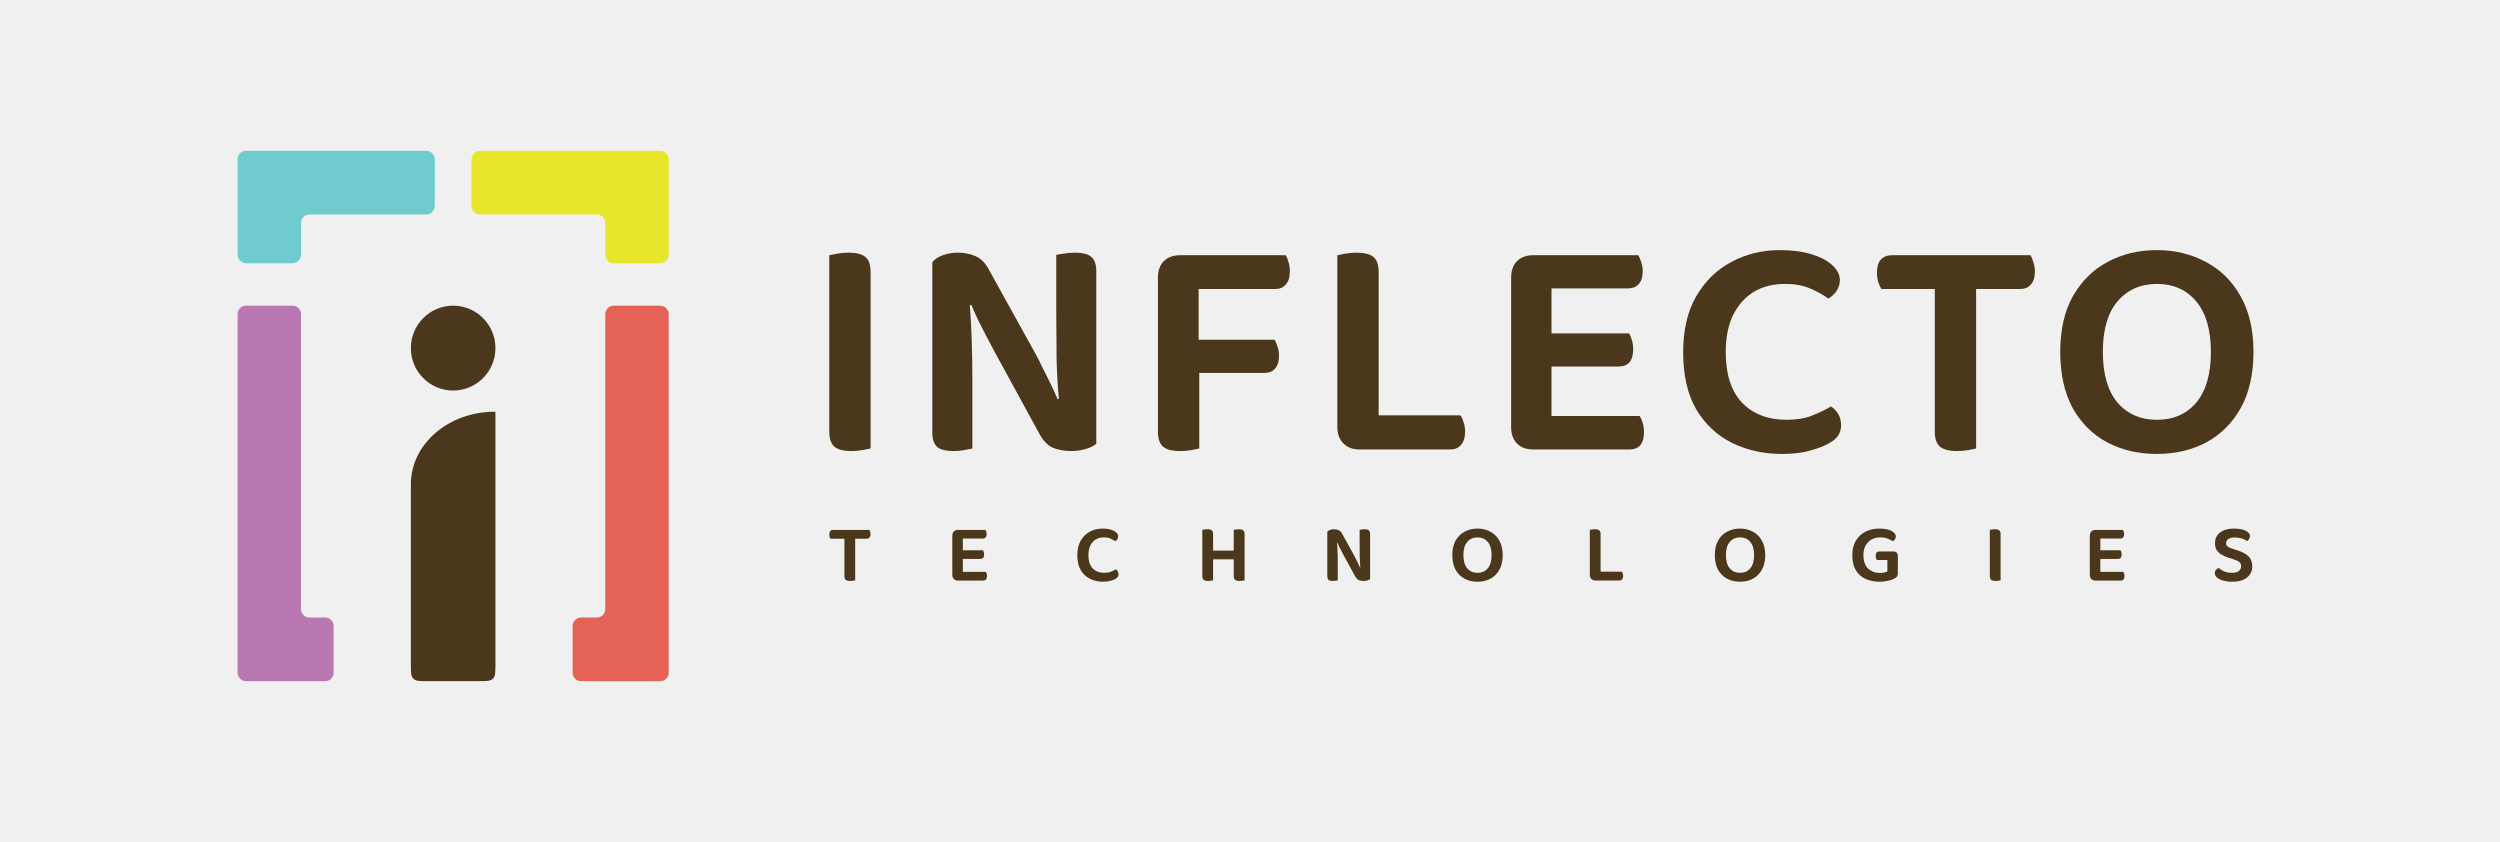
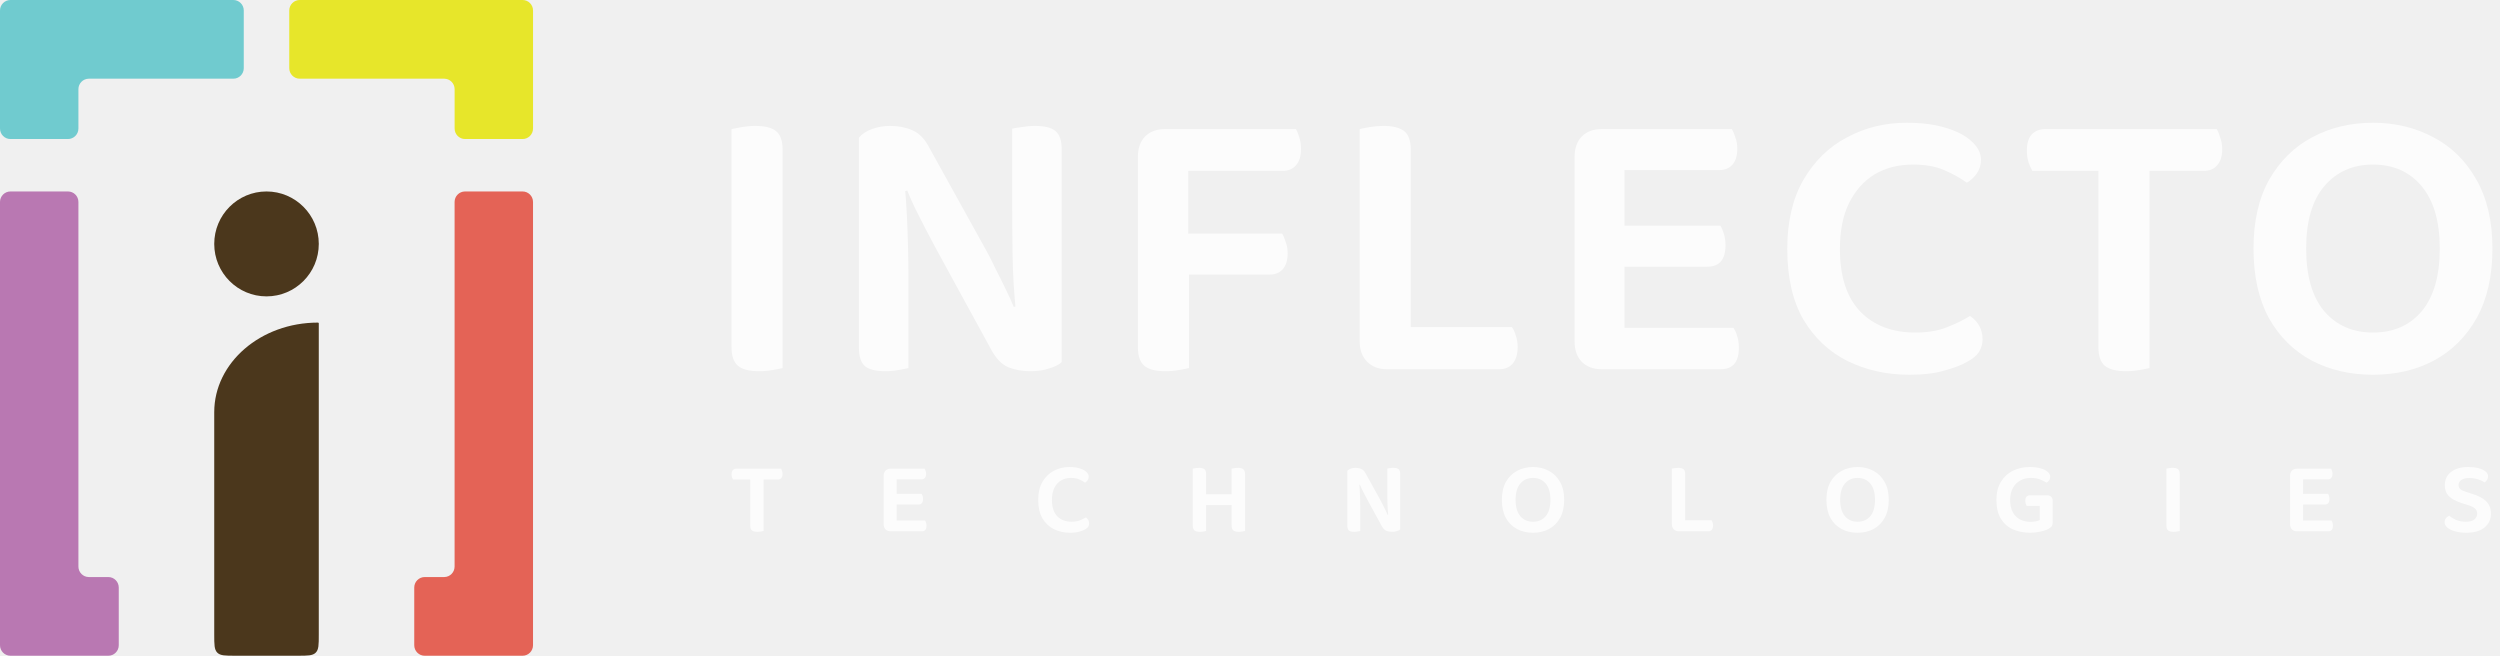
- <svg xmlns="http://www.w3.org/2000/svg" width="196" height="66" viewBox="0 0 196 66" fill="none">
-   <path d="M65.014 25.085H68.254V35.162C68.121 35.196 67.913 35.237 67.631 35.287C67.348 35.337 67.058 35.362 66.758 35.362C66.127 35.362 65.679 35.245 65.413 35.012C65.147 34.779 65.014 34.387 65.014 33.837V25.085ZM68.254 28.886H65.014V20.009C65.164 19.975 65.38 19.934 65.662 19.884C65.945 19.834 66.227 19.809 66.509 19.809C67.124 19.809 67.564 19.917 67.83 20.134C68.112 20.35 68.254 20.75 68.254 21.334V28.886Z" fill="#4B371C" />
-   <path d="M73.092 23.509L75.983 23.434C76.049 24.084 76.099 24.76 76.132 25.46C76.166 26.16 76.191 26.852 76.207 27.535C76.224 28.219 76.232 28.877 76.232 29.511V35.162C76.099 35.196 75.891 35.237 75.609 35.287C75.343 35.337 75.061 35.362 74.762 35.362C74.164 35.362 73.732 35.254 73.466 35.037C73.217 34.804 73.092 34.42 73.092 33.887V23.509ZM85.95 31.636L83.06 31.711C82.927 30.428 82.852 29.177 82.835 27.96C82.819 26.744 82.811 25.585 82.811 24.485V19.984C82.943 19.95 83.143 19.917 83.409 19.884C83.691 19.834 83.973 19.809 84.256 19.809C84.87 19.809 85.302 19.917 85.552 20.134C85.817 20.35 85.95 20.734 85.95 21.284V31.636ZM85.95 30.561V28.886V34.787C85.767 34.954 85.502 35.087 85.153 35.187C84.82 35.304 84.422 35.362 83.957 35.362C83.458 35.362 82.993 35.279 82.561 35.112C82.146 34.929 81.789 34.562 81.49 34.012L77.951 27.535C77.735 27.135 77.519 26.727 77.303 26.31C77.088 25.893 76.88 25.485 76.681 25.085C76.481 24.668 76.307 24.276 76.157 23.91L73.092 24.61V20.559C73.275 20.325 73.549 20.142 73.915 20.009C74.28 19.875 74.671 19.809 75.086 19.809C75.601 19.809 76.066 19.9 76.481 20.084C76.913 20.267 77.27 20.634 77.553 21.184L81.141 27.66C81.357 28.044 81.565 28.452 81.764 28.886C81.98 29.302 82.188 29.719 82.387 30.136C82.586 30.536 82.761 30.919 82.91 31.286L85.95 30.561Z" fill="#4B371C" />
-   <path d="M93.972 28.987L90.782 28.962V21.76C90.782 21.227 90.932 20.802 91.231 20.485C91.547 20.168 91.97 20.01 92.502 20.01C92.801 20.01 93.091 20.035 93.374 20.085C93.656 20.135 93.856 20.185 93.972 20.235V28.987ZM92.477 29.237V26.636H99.927C100.011 26.77 100.085 26.945 100.152 27.161C100.235 27.378 100.276 27.62 100.276 27.887C100.276 28.337 100.168 28.678 99.952 28.912C99.753 29.129 99.479 29.237 99.13 29.237H92.477ZM92.502 22.66V20.01H100.8C100.883 20.143 100.958 20.327 101.024 20.56C101.09 20.777 101.124 21.018 101.124 21.285C101.124 21.735 101.016 22.077 100.8 22.31C100.6 22.544 100.326 22.66 99.977 22.66H92.502ZM90.782 27.111H94.022V35.163C93.889 35.197 93.681 35.238 93.399 35.288C93.116 35.338 92.826 35.363 92.527 35.363C91.895 35.363 91.447 35.247 91.181 35.013C90.915 34.78 90.782 34.388 90.782 33.838V27.111Z" fill="#4B371C" />
-   <path d="M104.847 25.185H108.086V35.012L106.566 35.237C106.051 35.237 105.636 35.079 105.32 34.762C105.005 34.445 104.847 34.02 104.847 33.487V25.185ZM106.566 35.237V32.562H114.49C114.59 32.678 114.673 32.853 114.739 33.087C114.822 33.32 114.864 33.57 114.864 33.837C114.864 34.287 114.756 34.637 114.54 34.887C114.34 35.12 114.058 35.237 113.693 35.237H106.566ZM108.086 28.911H104.847V20.009C104.979 19.975 105.187 19.934 105.469 19.884C105.769 19.834 106.059 19.809 106.342 19.809C106.94 19.809 107.38 19.917 107.663 20.134C107.945 20.35 108.086 20.75 108.086 21.334V28.911Z" fill="#4B371C" />
-   <path d="M118.473 25.036H121.637V35.013C121.505 35.047 121.305 35.097 121.04 35.163C120.774 35.213 120.492 35.238 120.193 35.238C119.661 35.238 119.237 35.08 118.922 34.763C118.623 34.446 118.473 34.021 118.473 33.488V25.036ZM121.637 30.112H118.473V21.76C118.473 21.227 118.623 20.802 118.922 20.485C119.237 20.168 119.661 20.01 120.193 20.01C120.492 20.01 120.774 20.035 121.04 20.085C121.305 20.135 121.505 20.185 121.637 20.235V30.112ZM120.193 28.737V26.136H127.718C127.801 26.27 127.876 26.445 127.942 26.661C128.008 26.878 128.042 27.12 128.042 27.387C128.042 27.837 127.942 28.178 127.743 28.412C127.544 28.628 127.261 28.737 126.896 28.737H120.193ZM120.193 35.238V32.613H128.54C128.639 32.746 128.723 32.929 128.789 33.163C128.856 33.38 128.889 33.621 128.889 33.888C128.889 34.338 128.789 34.68 128.59 34.913C128.39 35.13 128.108 35.238 127.743 35.238H120.193ZM120.193 22.61V20.01H128.44C128.524 20.143 128.598 20.318 128.665 20.535C128.748 20.752 128.789 20.993 128.789 21.26C128.789 21.71 128.682 22.052 128.465 22.285C128.266 22.502 127.992 22.61 127.643 22.61H120.193Z" fill="#4B371C" />
-   <path d="M144.243 21.96C144.243 22.277 144.152 22.568 143.97 22.835C143.786 23.085 143.579 23.277 143.346 23.41C142.931 23.11 142.45 22.843 141.901 22.61C141.37 22.377 140.713 22.26 139.932 22.26C139.002 22.26 138.189 22.468 137.491 22.885C136.81 23.302 136.27 23.91 135.871 24.71C135.489 25.494 135.298 26.461 135.298 27.611C135.298 29.362 135.73 30.687 136.593 31.587C137.458 32.471 138.62 32.912 140.082 32.912C140.846 32.912 141.502 32.804 142.051 32.587C142.615 32.371 143.114 32.129 143.545 31.862C143.779 32.012 143.97 32.212 144.119 32.462C144.269 32.712 144.343 33.012 144.343 33.362C144.343 33.629 144.269 33.888 144.119 34.138C143.97 34.371 143.72 34.58 143.371 34.763C143.039 34.963 142.565 35.146 141.951 35.313C141.353 35.496 140.605 35.588 139.709 35.588C138.263 35.588 136.951 35.296 135.771 34.713C134.608 34.129 133.678 33.254 132.98 32.087C132.299 30.904 131.959 29.412 131.959 27.611C131.959 25.878 132.299 24.419 132.98 23.235C133.678 22.035 134.6 21.135 135.746 20.535C136.892 19.918 138.155 19.609 139.534 19.609C140.497 19.609 141.328 19.718 142.025 19.934C142.74 20.151 143.289 20.443 143.67 20.81C144.052 21.16 144.243 21.543 144.243 21.96Z" fill="#4B371C" />
-   <path d="M152.137 22.66L152.087 20.01H159.189C159.271 20.143 159.347 20.327 159.413 20.56C159.496 20.777 159.538 21.018 159.538 21.285C159.538 21.735 159.43 22.077 159.214 22.31C159.015 22.544 158.732 22.66 158.367 22.66H152.137ZM154.554 20.01L154.629 22.66H147.502C147.419 22.527 147.336 22.344 147.253 22.11C147.186 21.877 147.153 21.635 147.153 21.385C147.153 20.918 147.253 20.577 147.453 20.36C147.668 20.127 147.959 20.01 148.325 20.01H154.554ZM151.688 21.985H154.928V35.163C154.795 35.197 154.587 35.238 154.305 35.288C154.023 35.338 153.731 35.363 153.433 35.363C152.818 35.363 152.369 35.247 152.087 35.013C151.821 34.78 151.688 34.388 151.688 33.838V21.985Z" fill="#4B371C" />
-   <path d="M176.673 27.586C176.673 29.32 176.341 30.787 175.677 31.987C175.012 33.171 174.107 34.071 172.961 34.688C171.831 35.288 170.543 35.588 169.098 35.588C167.653 35.588 166.357 35.288 165.211 34.688C164.065 34.071 163.159 33.171 162.495 31.987C161.847 30.787 161.523 29.32 161.523 27.586C161.523 25.852 161.856 24.394 162.52 23.21C163.201 22.027 164.106 21.135 165.236 20.535C166.382 19.918 167.67 19.609 169.098 19.609C170.51 19.609 171.789 19.918 172.936 20.535C174.082 21.135 174.988 22.027 175.652 23.21C176.333 24.394 176.673 25.852 176.673 27.586ZM173.334 27.586C173.334 25.869 172.952 24.552 172.188 23.635C171.424 22.718 170.394 22.26 169.098 22.26C167.819 22.26 166.789 22.718 166.008 23.635C165.245 24.535 164.862 25.852 164.862 27.586C164.862 29.32 165.245 30.645 166.008 31.562C166.789 32.462 167.819 32.912 169.098 32.912C170.394 32.912 171.424 32.462 172.188 31.562C172.952 30.645 173.334 29.32 173.334 27.586Z" fill="#4B371C" />
-   <path d="M66.318 42.236L66.305 41.545H68.157C68.179 41.58 68.198 41.627 68.216 41.688C68.237 41.745 68.248 41.808 68.248 41.877C68.248 41.995 68.22 42.084 68.163 42.145C68.112 42.206 68.038 42.236 67.942 42.236H66.318ZM66.948 41.545L66.968 42.236H65.109C65.087 42.202 65.066 42.154 65.044 42.093C65.026 42.032 65.018 41.969 65.018 41.904C65.018 41.782 65.044 41.693 65.096 41.636C65.152 41.575 65.228 41.545 65.323 41.545H66.948ZM66.201 42.06H67.046V45.497C67.011 45.506 66.957 45.517 66.883 45.53C66.809 45.543 66.734 45.549 66.656 45.549C66.495 45.549 66.378 45.519 66.305 45.458C66.235 45.397 66.201 45.295 66.201 45.152V42.06Z" fill="#4B371C" />
-   <path d="M74.661 42.856H75.486V45.458C75.451 45.467 75.399 45.48 75.331 45.497C75.261 45.51 75.187 45.517 75.109 45.517C74.971 45.517 74.86 45.476 74.778 45.393C74.699 45.31 74.661 45.199 74.661 45.06V42.856ZM75.486 44.18H74.661V42.001C74.661 41.862 74.699 41.751 74.778 41.669C74.86 41.586 74.971 41.545 75.109 41.545C75.187 41.545 75.261 41.551 75.331 41.564C75.399 41.578 75.451 41.59 75.486 41.604V44.18ZM75.109 43.821V43.143H77.072C77.094 43.178 77.113 43.223 77.131 43.28C77.147 43.336 77.156 43.399 77.156 43.469C77.156 43.586 77.131 43.675 77.079 43.736C77.027 43.793 76.952 43.821 76.857 43.821H75.109ZM75.109 45.517V44.832H77.287C77.312 44.867 77.335 44.915 77.351 44.975C77.369 45.032 77.378 45.095 77.378 45.165C77.378 45.282 77.351 45.371 77.299 45.432C77.247 45.489 77.174 45.517 77.079 45.517H75.109ZM75.109 42.223V41.545H77.26C77.282 41.58 77.301 41.625 77.319 41.682C77.341 41.738 77.351 41.801 77.351 41.871C77.351 41.988 77.323 42.078 77.267 42.138C77.215 42.195 77.144 42.223 77.052 42.223H75.109Z" fill="#4B371C" />
-   <path d="M87.665 42.053C87.665 42.135 87.641 42.211 87.593 42.281C87.546 42.346 87.491 42.396 87.431 42.431C87.323 42.353 87.197 42.283 87.054 42.222C86.915 42.161 86.745 42.131 86.541 42.131C86.298 42.131 86.086 42.185 85.904 42.294C85.726 42.403 85.585 42.561 85.481 42.77C85.381 42.974 85.331 43.227 85.331 43.526C85.331 43.983 85.444 44.329 85.669 44.564C85.895 44.794 86.199 44.909 86.58 44.909C86.779 44.909 86.95 44.881 87.093 44.825C87.24 44.768 87.371 44.705 87.483 44.635C87.543 44.674 87.593 44.727 87.632 44.792C87.671 44.857 87.691 44.935 87.691 45.027C87.691 45.096 87.671 45.164 87.632 45.229C87.593 45.29 87.528 45.344 87.437 45.392C87.351 45.444 87.228 45.492 87.067 45.535C86.911 45.583 86.716 45.607 86.482 45.607C86.106 45.607 85.763 45.531 85.455 45.379C85.152 45.227 84.909 44.998 84.728 44.694C84.549 44.385 84.461 43.996 84.461 43.526C84.461 43.074 84.549 42.694 84.728 42.385C84.909 42.072 85.15 41.837 85.449 41.681C85.748 41.52 86.077 41.44 86.437 41.44C86.688 41.44 86.904 41.468 87.087 41.524C87.273 41.581 87.416 41.657 87.516 41.752C87.615 41.844 87.665 41.944 87.665 42.053Z" fill="#4B371C" />
-   <path d="M94.261 42.868H95.107V45.497C95.068 45.505 95.011 45.516 94.937 45.529C94.868 45.542 94.794 45.549 94.717 45.549C94.552 45.549 94.435 45.519 94.366 45.458C94.296 45.397 94.261 45.295 94.261 45.151V42.868ZM95.107 43.866H94.261V41.544C94.296 41.536 94.35 41.525 94.424 41.512C94.502 41.499 94.578 41.492 94.651 41.492C94.807 41.492 94.923 41.52 94.996 41.577C95.07 41.633 95.107 41.738 95.107 41.89V43.866ZM96.725 42.868H97.576V45.497C97.537 45.505 97.48 45.516 97.407 45.529C97.338 45.542 97.262 45.549 97.18 45.549C97.02 45.549 96.902 45.519 96.829 45.458C96.759 45.397 96.725 45.295 96.725 45.151V42.868ZM97.576 43.866H96.725V41.544C96.764 41.536 96.82 41.525 96.893 41.512C96.972 41.499 97.047 41.492 97.121 41.492C97.278 41.492 97.392 41.523 97.466 41.584C97.539 41.64 97.576 41.744 97.576 41.897V43.866ZM97.206 43.853H94.665V43.168H97.206V43.853Z" fill="#4B371C" />
-   <path d="M104.061 42.458L104.816 42.438C104.832 42.608 104.846 42.784 104.854 42.966C104.863 43.149 104.87 43.329 104.873 43.508C104.878 43.686 104.88 43.858 104.88 44.023V45.497C104.846 45.505 104.791 45.516 104.718 45.529C104.648 45.542 104.575 45.549 104.497 45.549C104.34 45.549 104.228 45.521 104.159 45.464C104.093 45.403 104.061 45.303 104.061 45.164V42.458ZM107.415 44.577L106.661 44.597C106.627 44.262 106.607 43.936 106.602 43.618C106.598 43.301 106.596 42.999 106.596 42.712V41.538C106.631 41.529 106.683 41.52 106.752 41.512C106.826 41.499 106.899 41.492 106.973 41.492C107.133 41.492 107.246 41.52 107.311 41.577C107.38 41.633 107.415 41.733 107.415 41.877V44.577ZM107.415 44.297V43.86V45.399C107.368 45.442 107.298 45.477 107.207 45.503C107.121 45.534 107.017 45.549 106.895 45.549C106.765 45.549 106.643 45.527 106.531 45.484C106.423 45.436 106.33 45.34 106.251 45.197L105.329 43.508C105.272 43.403 105.216 43.297 105.16 43.188C105.104 43.079 105.049 42.973 104.997 42.868C104.945 42.76 104.9 42.657 104.861 42.562L104.061 42.744V41.688C104.109 41.627 104.181 41.579 104.276 41.544C104.371 41.51 104.473 41.492 104.581 41.492C104.716 41.492 104.837 41.516 104.945 41.564C105.058 41.612 105.151 41.707 105.224 41.851L106.16 43.54C106.217 43.64 106.271 43.747 106.323 43.86C106.38 43.968 106.434 44.077 106.486 44.186C106.537 44.29 106.583 44.39 106.622 44.486L107.415 44.297Z" fill="#4B371C" />
-   <path d="M117.812 43.52C117.812 43.972 117.725 44.355 117.553 44.668C117.379 44.977 117.143 45.211 116.844 45.372C116.549 45.529 116.213 45.607 115.837 45.607C115.459 45.607 115.121 45.529 114.822 45.372C114.524 45.211 114.287 44.977 114.114 44.668C113.945 44.355 113.861 43.972 113.861 43.52C113.861 43.068 113.947 42.687 114.121 42.379C114.298 42.07 114.534 41.837 114.829 41.681C115.128 41.52 115.463 41.44 115.837 41.44C116.205 41.44 116.538 41.52 116.837 41.681C117.136 41.837 117.372 42.07 117.546 42.379C117.723 42.687 117.812 43.068 117.812 43.52ZM116.941 43.52C116.941 43.072 116.841 42.729 116.642 42.489C116.443 42.25 116.175 42.131 115.837 42.131C115.503 42.131 115.234 42.25 115.03 42.489C114.831 42.724 114.731 43.068 114.731 43.52C114.731 43.972 114.831 44.318 115.03 44.557C115.234 44.792 115.503 44.909 115.837 44.909C116.175 44.909 116.443 44.792 116.642 44.557C116.841 44.318 116.941 43.972 116.941 43.52Z" fill="#4B371C" />
-   <path d="M124.641 42.894H125.486V45.458L125.089 45.516C124.955 45.516 124.847 45.475 124.765 45.392C124.682 45.31 124.641 45.199 124.641 45.06V42.894ZM125.089 45.516V44.819H127.156C127.182 44.849 127.204 44.895 127.22 44.955C127.243 45.016 127.254 45.081 127.254 45.151C127.254 45.269 127.225 45.36 127.169 45.425C127.117 45.486 127.043 45.516 126.948 45.516H125.089ZM125.486 43.866H124.641V41.544C124.675 41.536 124.729 41.525 124.803 41.512C124.881 41.499 124.957 41.492 125.03 41.492C125.187 41.492 125.302 41.52 125.375 41.577C125.449 41.633 125.486 41.738 125.486 41.89V43.866Z" fill="#4B371C" />
-   <path d="M138.394 43.52C138.394 43.972 138.306 44.355 138.133 44.668C137.96 44.977 137.724 45.211 137.425 45.372C137.13 45.529 136.794 45.607 136.418 45.607C136.041 45.607 135.702 45.529 135.404 45.372C135.105 45.211 134.868 44.977 134.695 44.668C134.526 44.355 134.441 43.972 134.441 43.52C134.441 43.068 134.528 42.687 134.702 42.379C134.879 42.07 135.115 41.837 135.41 41.681C135.709 41.52 136.044 41.44 136.418 41.44C136.785 41.44 137.12 41.52 137.418 41.681C137.717 41.837 137.953 42.07 138.127 42.379C138.304 42.687 138.394 43.068 138.394 43.52ZM137.522 43.52C137.522 43.072 137.422 42.729 137.223 42.489C137.024 42.25 136.755 42.131 136.418 42.131C136.084 42.131 135.815 42.25 135.611 42.489C135.412 42.724 135.312 43.068 135.312 43.52C135.312 43.972 135.412 44.318 135.611 44.557C135.815 44.792 136.084 44.909 136.418 44.909C136.755 44.909 137.024 44.792 137.223 44.557C137.422 44.318 137.522 43.972 137.522 43.52Z" fill="#4B371C" />
-   <path d="M148.789 43.579V44.955C148.789 45.064 148.765 45.148 148.718 45.209C148.67 45.266 148.598 45.32 148.503 45.372C148.385 45.438 148.221 45.492 148.009 45.535C147.797 45.583 147.584 45.607 147.372 45.607C146.964 45.607 146.596 45.535 146.267 45.392C145.942 45.244 145.687 45.018 145.5 44.714C145.314 44.405 145.221 44.011 145.221 43.533C145.221 43.072 145.316 42.687 145.506 42.379C145.697 42.066 145.953 41.831 146.274 41.674C146.594 41.518 146.95 41.44 147.34 41.44C147.6 41.44 147.827 41.468 148.022 41.524C148.217 41.577 148.366 41.65 148.471 41.746C148.579 41.837 148.632 41.942 148.632 42.059C148.632 42.142 148.609 42.216 148.561 42.281C148.518 42.346 148.464 42.396 148.399 42.431C148.29 42.361 148.154 42.294 147.99 42.229C147.825 42.163 147.628 42.131 147.398 42.131C147.147 42.131 146.921 42.187 146.722 42.3C146.527 42.409 146.374 42.568 146.261 42.776C146.148 42.981 146.091 43.231 146.091 43.526C146.091 43.84 146.148 44.1 146.261 44.309C146.374 44.514 146.527 44.666 146.722 44.766C146.916 44.866 147.138 44.916 147.385 44.916C147.51 44.916 147.625 44.905 147.729 44.883C147.834 44.857 147.913 44.831 147.97 44.805V43.905H147.138C147.116 43.866 147.097 43.818 147.079 43.761C147.062 43.705 147.054 43.642 147.054 43.572C147.054 43.459 147.079 43.374 147.131 43.318C147.188 43.261 147.259 43.233 147.346 43.233H148.437C148.546 43.233 148.63 43.264 148.691 43.324C148.756 43.385 148.789 43.47 148.789 43.579Z" fill="#4B371C" />
-   <path d="M156.001 42.868H156.846V45.497C156.812 45.505 156.758 45.516 156.683 45.529C156.61 45.542 156.534 45.549 156.456 45.549C156.291 45.549 156.175 45.519 156.105 45.458C156.035 45.397 156.001 45.295 156.001 45.151V42.868ZM156.846 43.86H156.001V41.544C156.04 41.536 156.096 41.525 156.17 41.512C156.244 41.499 156.318 41.492 156.391 41.492C156.552 41.492 156.667 41.52 156.735 41.577C156.81 41.633 156.846 41.738 156.846 41.89V43.86Z" fill="#4B371C" />
-   <path d="M163.841 42.856H164.666V45.458C164.632 45.467 164.58 45.48 164.51 45.497C164.441 45.51 164.367 45.517 164.29 45.517C164.151 45.517 164.04 45.476 163.958 45.393C163.88 45.31 163.841 45.199 163.841 45.06V42.856ZM164.666 44.18H163.841V42.001C163.841 41.862 163.88 41.751 163.958 41.669C164.04 41.586 164.151 41.545 164.29 41.545C164.367 41.545 164.441 41.551 164.51 41.564C164.58 41.578 164.632 41.59 164.666 41.604V44.18ZM164.29 43.821V43.143H166.252C166.274 43.178 166.293 43.223 166.311 43.28C166.328 43.336 166.337 43.399 166.337 43.469C166.337 43.586 166.311 43.675 166.259 43.736C166.207 43.793 166.133 43.821 166.038 43.821H164.29ZM164.29 45.517V44.832H166.466C166.493 44.867 166.514 44.915 166.532 44.975C166.549 45.032 166.558 45.095 166.558 45.165C166.558 45.282 166.532 45.371 166.48 45.432C166.427 45.489 166.354 45.517 166.259 45.517H164.29ZM164.29 42.223V41.545H166.441C166.463 41.58 166.482 41.625 166.499 41.682C166.521 41.738 166.532 41.801 166.532 41.871C166.532 41.988 166.504 42.078 166.447 42.138C166.395 42.195 166.323 42.223 166.233 42.223H164.29Z" fill="#4B371C" />
-   <path d="M174.987 44.909C175.239 44.909 175.42 44.859 175.533 44.759C175.65 44.659 175.708 44.538 175.708 44.394C175.708 44.264 175.663 44.157 175.572 44.074C175.481 43.992 175.344 43.922 175.162 43.866L174.747 43.735C174.53 43.666 174.339 43.583 174.174 43.487C174.01 43.392 173.882 43.272 173.791 43.129C173.7 42.985 173.655 42.805 173.655 42.587C173.655 42.235 173.786 41.957 174.051 41.752C174.315 41.544 174.677 41.44 175.137 41.44C175.379 41.44 175.595 41.463 175.786 41.511C175.976 41.559 176.126 41.629 176.234 41.72C176.343 41.807 176.397 41.911 176.397 42.033C176.397 42.116 176.375 42.19 176.332 42.255C176.293 42.32 176.243 42.374 176.182 42.418C176.078 42.344 175.94 42.279 175.767 42.222C175.598 42.166 175.411 42.137 175.208 42.137C174.987 42.137 174.818 42.179 174.701 42.261C174.584 42.344 174.525 42.453 174.525 42.587C174.525 42.692 174.564 42.779 174.643 42.848C174.725 42.913 174.852 42.972 175.026 43.024L175.389 43.142C175.771 43.255 176.064 43.409 176.268 43.605C176.475 43.8 176.579 44.066 176.579 44.401C176.579 44.757 176.443 45.048 176.17 45.274C175.901 45.496 175.513 45.607 175.006 45.607C174.742 45.607 174.505 45.577 174.298 45.516C174.094 45.459 173.934 45.381 173.817 45.281C173.7 45.177 173.641 45.064 173.641 44.942C173.641 44.837 173.67 44.751 173.726 44.681C173.786 44.611 173.856 44.559 173.934 44.524C174.042 44.62 174.185 44.709 174.362 44.792C174.545 44.87 174.752 44.909 174.987 44.909Z" fill="#4B371C" />
-   <path d="M32.212 37.962C32.212 34.824 35.157 32.279 38.789 32.279C38.818 32.279 38.842 32.3 38.842 32.325V52.073C38.842 52.7 38.842 53.014 38.648 53.208C38.453 53.403 38.141 53.403 37.516 53.403H33.538C32.913 53.403 32.6 53.403 32.406 53.208C32.212 53.014 32.212 52.7 32.212 52.073V37.962Z" fill="#4B371C" />
-   <path d="M35.527 30.618C37.358 30.618 38.842 29.129 38.842 27.291C38.842 25.454 37.358 23.965 35.527 23.965C33.696 23.965 32.212 25.454 32.212 27.291C32.212 29.129 33.696 30.618 35.527 30.618Z" fill="#4B371C" />
-   <path d="M18.627 24.63V50.91V52.74C18.627 53.107 18.924 53.405 19.29 53.405H21.113H25.494C25.861 53.405 26.157 53.107 26.157 52.74V49.081C26.157 48.713 25.861 48.415 25.494 48.415H24.262C23.896 48.415 23.599 48.117 23.599 47.75V24.63C23.599 24.263 23.302 23.965 22.936 23.965H19.29C18.924 23.965 18.627 24.263 18.627 24.63Z" fill="#B978B2" />
-   <path d="M33.422 11.824C33.788 11.824 34.085 12.122 34.085 12.489V16.149C34.085 16.516 33.788 16.814 33.422 16.814H24.262C23.896 16.814 23.599 17.112 23.599 17.479V19.974C23.599 20.342 23.302 20.64 22.936 20.64H19.29C18.924 20.64 18.627 20.342 18.627 19.974V14.319V12.489C18.627 12.122 18.924 11.824 19.29 11.824H21.113H33.422Z" fill="#70CBCF" />
-   <path d="M52.427 19.974V14.319V12.489C52.427 12.122 52.13 11.824 51.764 11.824H49.941H37.632C37.266 11.824 36.969 12.122 36.969 12.489V16.149C36.969 16.516 37.266 16.814 37.632 16.814H46.792C47.158 16.814 47.455 17.112 47.455 17.479V19.974C47.455 20.342 47.752 20.64 48.118 20.64H51.764C52.13 20.64 52.427 20.342 52.427 19.974Z" fill="#E7E62A" />
-   <path fill-rule="evenodd" clip-rule="evenodd" d="M44.895 52.74C44.895 53.107 45.192 53.405 45.558 53.405H49.94H51.763C52.129 53.405 52.426 53.107 52.426 52.74V50.91V24.63C52.426 24.263 52.129 23.965 51.763 23.965H48.117C47.75 23.965 47.454 24.263 47.454 24.63V47.75C47.454 48.117 47.157 48.415 46.791 48.415H45.558C45.192 48.415 44.895 48.713 44.895 49.081V52.74Z" fill="#E46356" />
+ <svg xmlns="http://www.w3.org/2000/svg" width="183" height="48" viewBox="0 0 183 48" fill="none">
+   <path d="M53.549 15.308H57.288V26.941C57.135 26.98 56.895 27.028 56.569 27.085C56.243 27.143 55.908 27.172 55.562 27.172C54.834 27.172 54.316 27.037 54.009 26.768C53.702 26.498 53.549 26.046 53.549 25.411V15.308ZM57.288 19.696H53.549V9.448C53.721 9.41 53.971 9.362 54.297 9.304C54.623 9.246 54.949 9.217 55.275 9.217C55.984 9.217 56.493 9.342 56.799 9.593C57.125 9.843 57.288 10.305 57.288 10.978V19.696Z" fill="white" fill-opacity="0.8" />
+   <path d="M62.873 13.489L66.21 13.403C66.287 14.153 66.344 14.933 66.382 15.741C66.421 16.549 66.45 17.348 66.469 18.137C66.488 18.926 66.498 19.686 66.498 20.417V26.941C66.344 26.98 66.104 27.028 65.778 27.085C65.472 27.143 65.145 27.172 64.8 27.172C64.11 27.172 63.611 27.047 63.304 26.797C63.017 26.527 62.873 26.085 62.873 25.469V13.489ZM77.716 22.871L74.379 22.957C74.226 21.476 74.139 20.032 74.12 18.628C74.101 17.223 74.091 15.885 74.091 14.615V9.419C74.245 9.381 74.475 9.342 74.782 9.304C75.108 9.246 75.434 9.217 75.76 9.217C76.469 9.217 76.968 9.342 77.256 9.593C77.563 9.843 77.716 10.285 77.716 10.92V22.871ZM77.716 21.63V19.696V26.508C77.505 26.701 77.198 26.855 76.796 26.97C76.412 27.105 75.952 27.172 75.415 27.172C74.839 27.172 74.302 27.076 73.804 26.883C73.325 26.672 72.912 26.248 72.567 25.613L68.482 18.137C68.233 17.675 67.984 17.203 67.734 16.723C67.485 16.241 67.245 15.77 67.015 15.308C66.785 14.827 66.584 14.375 66.411 13.951L62.873 14.759V10.083C63.084 9.814 63.4 9.602 63.822 9.448C64.244 9.294 64.695 9.217 65.174 9.217C65.769 9.217 66.306 9.323 66.785 9.535C67.284 9.746 67.696 10.17 68.022 10.805L72.164 18.281C72.414 18.724 72.653 19.195 72.883 19.696C73.133 20.177 73.372 20.658 73.603 21.139C73.833 21.601 74.034 22.044 74.207 22.467L77.716 21.63Z" fill="white" fill-opacity="0.8" />
+   <path d="M86.977 19.811L83.295 19.782V11.469C83.295 10.853 83.467 10.362 83.813 9.997C84.177 9.631 84.666 9.448 85.28 9.448C85.625 9.448 85.96 9.477 86.287 9.535C86.613 9.593 86.843 9.65 86.977 9.708V19.811ZM85.251 20.1V17.098H93.852C93.948 17.252 94.034 17.454 94.111 17.704C94.207 17.954 94.255 18.233 94.255 18.541C94.255 19.061 94.13 19.455 93.881 19.725C93.65 19.975 93.334 20.1 92.931 20.1H85.251ZM85.28 12.508V9.448H94.859C94.954 9.602 95.041 9.814 95.118 10.083C95.194 10.334 95.233 10.613 95.233 10.921C95.233 11.44 95.108 11.835 94.859 12.104C94.628 12.373 94.312 12.508 93.909 12.508H85.28ZM83.295 17.646H87.034V26.941C86.881 26.98 86.641 27.028 86.315 27.085C85.989 27.143 85.654 27.172 85.308 27.172C84.58 27.172 84.062 27.037 83.755 26.768C83.448 26.499 83.295 26.046 83.295 25.411V17.646Z" fill="white" fill-opacity="0.8" />
+   <path d="M99.53 15.424H103.269V26.768L101.515 27.028C100.921 27.028 100.441 26.845 100.077 26.479C99.712 26.114 99.53 25.623 99.53 25.007V15.424ZM101.515 27.028V23.939H110.662C110.778 24.074 110.873 24.276 110.95 24.545C111.046 24.815 111.093 25.103 111.093 25.411C111.093 25.931 110.969 26.335 110.72 26.624C110.489 26.893 110.163 27.028 109.741 27.028H101.515ZM103.269 19.725H99.53V9.448C99.683 9.41 99.923 9.362 100.249 9.304C100.595 9.246 100.93 9.217 101.255 9.217C101.947 9.217 102.455 9.342 102.78 9.593C103.106 9.843 103.269 10.305 103.269 10.978V19.725Z" fill="white" fill-opacity="0.8" />
+   <path d="M115.261 15.25H118.914V26.768C118.761 26.806 118.53 26.864 118.224 26.941C117.917 26.999 117.591 27.028 117.246 27.028C116.632 27.028 116.143 26.845 115.779 26.479C115.434 26.114 115.261 25.623 115.261 25.007V15.25ZM118.914 21.11H115.261V11.469C115.261 10.853 115.434 10.362 115.779 9.997C116.143 9.631 116.632 9.448 117.246 9.448C117.591 9.448 117.917 9.477 118.224 9.535C118.53 9.593 118.761 9.65 118.914 9.708V21.11ZM117.246 19.523V16.52H125.933C126.028 16.674 126.116 16.877 126.191 17.127C126.268 17.377 126.307 17.656 126.307 17.964C126.307 18.483 126.191 18.878 125.962 19.147C125.732 19.398 125.405 19.523 124.984 19.523H117.246ZM117.246 27.028V23.997H126.883C126.997 24.151 127.093 24.362 127.17 24.632C127.247 24.882 127.285 25.161 127.285 25.469C127.285 25.989 127.17 26.383 126.94 26.653C126.709 26.903 126.384 27.028 125.962 27.028H117.246ZM117.246 12.45V9.448H126.767C126.863 9.602 126.949 9.804 127.026 10.055C127.122 10.305 127.17 10.584 127.17 10.892C127.17 11.411 127.045 11.806 126.795 12.075C126.566 12.325 126.249 12.45 125.846 12.45H117.246Z" fill="white" fill-opacity="0.8" />
+   <path d="M145.009 11.7C145.009 12.065 144.904 12.402 144.693 12.71C144.482 12.999 144.242 13.22 143.974 13.374C143.494 13.027 142.939 12.72 142.305 12.45C141.692 12.181 140.934 12.046 140.032 12.046C138.959 12.046 138.02 12.287 137.214 12.768C136.428 13.249 135.805 13.951 135.344 14.875C134.903 15.779 134.682 16.896 134.682 18.224C134.682 20.244 135.181 21.774 136.178 22.813C137.176 23.833 138.518 24.343 140.205 24.343C141.088 24.343 141.845 24.218 142.478 23.968C143.13 23.718 143.706 23.439 144.203 23.131C144.473 23.304 144.693 23.535 144.865 23.824C145.038 24.112 145.124 24.459 145.124 24.863C145.124 25.171 145.038 25.469 144.865 25.758C144.693 26.027 144.405 26.267 144.002 26.479C143.619 26.71 143.072 26.922 142.363 27.114C141.673 27.326 140.81 27.432 139.774 27.432C138.106 27.432 136.591 27.095 135.229 26.422C133.886 25.748 132.812 24.738 132.007 23.39C131.221 22.024 130.828 20.302 130.828 18.224C130.828 16.222 131.221 14.538 132.007 13.172C132.812 11.786 133.877 10.747 135.201 10.054C136.523 9.342 137.981 8.986 139.573 8.986C140.685 8.986 141.643 9.111 142.449 9.362C143.273 9.612 143.907 9.948 144.347 10.372C144.788 10.776 145.009 11.219 145.009 11.7Z" fill="white" fill-opacity="0.8" />
+   <path d="M154.122 12.508L154.064 9.448H162.263C162.358 9.602 162.445 9.814 162.522 10.083C162.617 10.334 162.665 10.613 162.665 10.921C162.665 11.44 162.541 11.835 162.291 12.104C162.061 12.373 161.736 12.508 161.314 12.508H154.122ZM156.912 9.448L156.999 12.508H148.771C148.676 12.354 148.58 12.143 148.484 11.873C148.407 11.604 148.368 11.325 148.368 11.036C148.368 10.497 148.484 10.103 148.714 9.852C148.963 9.583 149.299 9.448 149.721 9.448H156.912ZM153.604 11.729H157.344V26.941C157.19 26.98 156.95 27.028 156.624 27.085C156.299 27.143 155.963 27.172 155.618 27.172C154.908 27.172 154.39 27.037 154.064 26.768C153.758 26.499 153.604 26.046 153.604 25.411V11.729Z" fill="white" fill-opacity="0.8" />
+   <path d="M182.446 18.195C182.446 20.196 182.062 21.89 181.295 23.275C180.528 24.641 179.483 25.681 178.16 26.393C176.856 27.085 175.369 27.432 173.701 27.432C172.033 27.432 170.537 27.085 169.214 26.393C167.89 25.681 166.845 24.641 166.078 23.275C165.33 21.89 164.957 20.196 164.957 18.195C164.957 16.193 165.341 14.509 166.108 13.143C166.894 11.777 167.938 10.747 169.242 10.054C170.566 9.342 172.053 8.986 173.701 8.986C175.331 8.986 176.807 9.342 178.131 10.054C179.455 10.747 180.5 11.777 181.267 13.143C182.053 14.509 182.446 16.193 182.446 18.195ZM178.591 18.195C178.591 16.212 178.15 14.692 177.268 13.634C176.387 12.575 175.198 12.046 173.701 12.046C172.224 12.046 171.035 12.575 170.134 13.634C169.253 14.673 168.811 16.193 168.811 18.195C168.811 20.196 169.253 21.726 170.134 22.784C171.035 23.824 172.224 24.343 173.701 24.343C175.198 24.343 176.387 23.824 177.268 22.784C178.15 21.726 178.591 20.196 178.591 18.195Z" fill="white" fill-opacity="0.8" />
+   <path d="M55.053 35.104L55.038 34.306H57.176C57.202 34.346 57.224 34.401 57.244 34.472C57.269 34.537 57.282 34.61 57.282 34.69C57.282 34.826 57.249 34.928 57.184 34.999C57.124 35.069 57.039 35.104 56.929 35.104H55.053ZM55.781 34.306L55.804 35.104H53.658C53.633 35.064 53.608 35.009 53.583 34.938C53.563 34.868 53.553 34.795 53.553 34.72C53.553 34.58 53.583 34.477 53.643 34.412C53.708 34.341 53.795 34.306 53.905 34.306H55.781ZM54.918 34.901H55.894V38.869C55.854 38.879 55.791 38.891 55.706 38.906C55.621 38.921 55.533 38.929 55.444 38.929C55.258 38.929 55.123 38.894 55.038 38.824C54.958 38.753 54.918 38.635 54.918 38.47V34.901Z" fill="white" fill-opacity="0.8" />
+   <path d="M64.685 35.819H65.637V38.824C65.596 38.834 65.536 38.849 65.457 38.869C65.377 38.884 65.292 38.891 65.202 38.891C65.042 38.891 64.914 38.844 64.819 38.748C64.729 38.653 64.685 38.525 64.685 38.364V35.819ZM65.637 37.348H64.685V34.833C64.685 34.672 64.729 34.544 64.819 34.449C64.914 34.354 65.042 34.306 65.202 34.306C65.292 34.306 65.377 34.314 65.457 34.329C65.536 34.344 65.596 34.359 65.637 34.374V37.348ZM65.202 36.934V36.151H67.468C67.492 36.191 67.515 36.244 67.535 36.309C67.555 36.374 67.565 36.447 67.565 36.527C67.565 36.663 67.535 36.766 67.475 36.836C67.415 36.901 67.329 36.934 67.22 36.934H65.202ZM65.202 38.891V38.101H67.715C67.745 38.141 67.771 38.196 67.79 38.266C67.81 38.332 67.82 38.404 67.82 38.485C67.82 38.62 67.79 38.723 67.73 38.793C67.67 38.859 67.585 38.891 67.475 38.891H65.202ZM65.202 35.089V34.306H67.685C67.71 34.346 67.732 34.399 67.753 34.464C67.778 34.529 67.79 34.602 67.79 34.682C67.79 34.818 67.757 34.921 67.693 34.991C67.633 35.057 67.55 35.089 67.445 35.089H65.202Z" fill="white" fill-opacity="0.8" />
+   <path d="M79.695 34.893C79.695 34.989 79.668 35.077 79.613 35.157C79.558 35.232 79.495 35.29 79.426 35.33C79.3 35.24 79.156 35.159 78.99 35.089C78.83 35.019 78.633 34.984 78.398 34.984C78.117 34.984 77.873 35.046 77.662 35.172C77.458 35.297 77.295 35.48 77.175 35.721C77.059 35.958 77.002 36.249 77.002 36.595C77.002 37.122 77.132 37.521 77.392 37.792C77.652 38.058 78.003 38.191 78.443 38.191C78.673 38.191 78.871 38.158 79.036 38.093C79.205 38.028 79.356 37.955 79.486 37.875C79.555 37.92 79.613 37.98 79.658 38.056C79.703 38.131 79.726 38.221 79.726 38.327C79.726 38.407 79.703 38.485 79.658 38.56C79.613 38.63 79.538 38.693 79.433 38.748C79.333 38.808 79.191 38.864 79.005 38.914C78.825 38.969 78.6 38.997 78.33 38.997C77.895 38.997 77.499 38.909 77.144 38.733C76.795 38.557 76.514 38.294 76.305 37.943C76.099 37.586 75.997 37.137 75.997 36.595C75.997 36.073 76.099 35.634 76.305 35.277C76.514 34.916 76.792 34.645 77.137 34.464C77.483 34.279 77.863 34.185 78.278 34.185C78.567 34.185 78.817 34.218 79.028 34.283C79.243 34.349 79.408 34.437 79.523 34.547C79.638 34.652 79.695 34.768 79.695 34.893Z" fill="white" fill-opacity="0.8" />
+   <path d="M87.311 35.834H88.287V38.868C88.242 38.879 88.176 38.891 88.091 38.906C88.011 38.921 87.926 38.929 87.837 38.929C87.647 38.929 87.511 38.894 87.432 38.823C87.351 38.753 87.311 38.635 87.311 38.469V35.834ZM88.287 36.986H87.311V34.306C87.351 34.296 87.413 34.283 87.498 34.268C87.589 34.253 87.676 34.246 87.761 34.246C87.941 34.246 88.074 34.278 88.159 34.343C88.244 34.409 88.287 34.529 88.287 34.705V36.986ZM90.155 35.834H91.138V38.868C91.093 38.879 91.027 38.891 90.942 38.906C90.863 38.921 90.775 38.929 90.68 38.929C90.495 38.929 90.359 38.894 90.275 38.823C90.194 38.753 90.155 38.635 90.155 38.469V35.834ZM91.138 36.986H90.155V34.306C90.2 34.296 90.264 34.283 90.349 34.268C90.44 34.253 90.527 34.246 90.612 34.246C90.793 34.246 90.925 34.281 91.01 34.351C91.095 34.416 91.138 34.537 91.138 34.712V36.986ZM90.71 36.971H87.777V36.181H90.71V36.971Z" fill="white" fill-opacity="0.8" />
+   <path d="M98.624 35.36L99.495 35.337C99.514 35.533 99.53 35.736 99.539 35.947C99.549 36.158 99.557 36.366 99.562 36.572C99.567 36.778 99.57 36.976 99.57 37.167V38.868C99.53 38.879 99.467 38.891 99.382 38.906C99.302 38.921 99.217 38.929 99.127 38.929C98.946 38.929 98.816 38.896 98.737 38.831C98.661 38.761 98.624 38.645 98.624 38.484V35.36ZM102.495 37.807L101.625 37.83C101.586 37.443 101.563 37.066 101.557 36.7C101.553 36.334 101.551 35.985 101.551 35.654V34.298C101.59 34.288 101.65 34.278 101.731 34.268C101.815 34.253 101.9 34.246 101.985 34.246C102.171 34.246 102.301 34.278 102.375 34.343C102.456 34.409 102.495 34.524 102.495 34.69V37.807ZM102.495 37.483V36.979V38.755C102.441 38.806 102.361 38.846 102.255 38.876C102.156 38.911 102.036 38.929 101.896 38.929C101.745 38.929 101.605 38.904 101.475 38.853C101.35 38.798 101.243 38.688 101.152 38.522L100.088 36.572C100.022 36.452 99.958 36.329 99.892 36.203C99.828 36.078 99.764 35.955 99.704 35.834C99.644 35.709 99.592 35.591 99.547 35.48L98.624 35.691V34.471C98.68 34.401 98.762 34.346 98.872 34.306C98.981 34.266 99.099 34.246 99.225 34.246C99.38 34.246 99.52 34.273 99.644 34.328C99.775 34.384 99.882 34.494 99.967 34.66L101.047 36.61C101.113 36.725 101.175 36.848 101.235 36.979C101.301 37.104 101.363 37.23 101.423 37.355C101.483 37.476 101.535 37.591 101.58 37.701L102.495 37.483Z" fill="white" fill-opacity="0.8" />
+   <path d="M114.498 36.587C114.498 37.109 114.397 37.551 114.198 37.912C113.998 38.269 113.725 38.54 113.38 38.726C113.04 38.906 112.652 38.997 112.217 38.997C111.782 38.997 111.391 38.906 111.046 38.726C110.701 38.54 110.429 38.269 110.228 37.912C110.034 37.551 109.937 37.109 109.937 36.587C109.937 36.065 110.036 35.626 110.236 35.27C110.441 34.913 110.714 34.645 111.054 34.464C111.399 34.279 111.786 34.185 112.217 34.185C112.643 34.185 113.027 34.279 113.372 34.464C113.717 34.645 113.99 34.913 114.19 35.27C114.395 35.626 114.498 36.065 114.498 36.587ZM113.492 36.587C113.492 36.07 113.377 35.674 113.147 35.398C112.917 35.122 112.608 34.984 112.217 34.984C111.831 34.984 111.521 35.122 111.286 35.398C111.057 35.669 110.941 36.065 110.941 36.587C110.941 37.109 111.057 37.508 111.286 37.784C111.521 38.056 111.831 38.191 112.217 38.191C112.608 38.191 112.917 38.056 113.147 37.784C113.377 37.508 113.492 37.109 113.492 36.587Z" fill="white" fill-opacity="0.8" />
+   <path d="M122.381 35.864H123.356V38.823L122.898 38.891C122.743 38.891 122.618 38.843 122.523 38.748C122.428 38.653 122.381 38.525 122.381 38.364V35.864ZM122.898 38.891V38.085H125.284C125.314 38.121 125.339 38.173 125.358 38.243C125.384 38.314 125.397 38.389 125.397 38.469C125.397 38.605 125.364 38.71 125.298 38.786C125.239 38.856 125.154 38.891 125.044 38.891H122.898ZM123.356 36.986H122.381V34.306C122.42 34.296 122.483 34.283 122.568 34.268C122.658 34.253 122.745 34.246 122.83 34.246C123.011 34.246 123.143 34.278 123.228 34.343C123.313 34.409 123.356 34.529 123.356 34.705V36.986Z" fill="white" fill-opacity="0.8" />
+   <path d="M138.257 36.587C138.257 37.109 138.156 37.551 137.956 37.912C137.757 38.269 137.484 38.54 137.139 38.726C136.799 38.906 136.411 38.997 135.976 38.997C135.541 38.997 135.15 38.906 134.805 38.726C134.46 38.54 134.188 38.269 133.987 37.912C133.793 37.551 133.694 37.109 133.694 36.587C133.694 36.065 133.795 35.626 133.995 35.27C134.2 34.913 134.473 34.645 134.813 34.464C135.158 34.279 135.545 34.185 135.976 34.185C136.4 34.185 136.786 34.279 137.131 34.464C137.476 34.645 137.749 34.913 137.949 35.27C138.154 35.626 138.257 36.065 138.257 36.587ZM137.251 36.587C137.251 36.07 137.136 35.674 136.906 35.398C136.676 35.122 136.365 34.984 135.976 34.984C135.59 34.984 135.28 35.122 135.045 35.398C134.815 35.669 134.7 36.065 134.7 36.587C134.7 37.109 134.815 37.508 135.045 37.784C135.28 38.056 135.59 38.191 135.976 38.191C136.365 38.191 136.676 38.056 136.906 37.784C137.136 37.508 137.251 37.109 137.251 36.587Z" fill="white" fill-opacity="0.8" />
+   <path d="M150.257 36.655V38.244C150.257 38.369 150.228 38.467 150.174 38.537C150.119 38.603 150.036 38.665 149.926 38.726C149.791 38.801 149.601 38.864 149.356 38.914C149.111 38.969 148.865 38.997 148.621 38.997C148.15 38.997 147.725 38.914 147.345 38.748C146.97 38.578 146.675 38.316 146.46 37.965C146.245 37.609 146.138 37.154 146.138 36.602C146.138 36.07 146.247 35.626 146.467 35.27C146.688 34.908 146.983 34.637 147.353 34.457C147.723 34.276 148.133 34.185 148.584 34.185C148.883 34.185 149.146 34.218 149.371 34.283C149.596 34.344 149.768 34.429 149.889 34.539C150.014 34.645 150.076 34.765 150.076 34.901C150.076 34.996 150.049 35.081 149.993 35.157C149.943 35.232 149.881 35.29 149.806 35.33C149.681 35.25 149.524 35.172 149.334 35.097C149.144 35.021 148.916 34.984 148.65 34.984C148.361 34.984 148.1 35.049 147.871 35.179C147.646 35.305 147.468 35.488 147.338 35.729C147.208 35.965 147.142 36.254 147.142 36.595C147.142 36.956 147.208 37.257 147.338 37.498C147.468 37.734 147.646 37.91 147.871 38.025C148.095 38.141 148.351 38.199 148.636 38.199C148.78 38.199 148.913 38.186 149.033 38.161C149.154 38.131 149.245 38.101 149.311 38.071V37.032H148.35C148.326 36.986 148.303 36.931 148.283 36.866C148.263 36.801 148.253 36.728 148.253 36.648C148.253 36.517 148.283 36.419 148.343 36.354C148.408 36.289 148.491 36.256 148.59 36.256H149.851C149.976 36.256 150.073 36.291 150.144 36.361C150.218 36.432 150.257 36.53 150.257 36.655Z" fill="white" fill-opacity="0.8" />
+   <path d="M158.582 35.834H159.557V38.868C159.518 38.879 159.455 38.891 159.369 38.906C159.285 38.921 159.197 38.929 159.107 38.929C158.917 38.929 158.782 38.894 158.702 38.823C158.622 38.753 158.582 38.635 158.582 38.469V35.834ZM159.557 36.979H158.582V34.306C158.627 34.296 158.692 34.283 158.777 34.268C158.863 34.253 158.947 34.246 159.032 34.246C159.218 34.246 159.35 34.278 159.429 34.343C159.515 34.409 159.557 34.529 159.557 34.705V36.979Z" fill="white" fill-opacity="0.8" />
+   <path d="M167.633 35.819H168.585V38.824C168.546 38.834 168.486 38.849 168.405 38.869C168.325 38.884 168.24 38.891 168.151 38.891C167.99 38.891 167.862 38.844 167.767 38.748C167.678 38.653 167.633 38.525 167.633 38.364V35.819ZM168.585 37.348H167.633V34.833C167.633 34.672 167.678 34.544 167.767 34.449C167.862 34.354 167.99 34.306 168.151 34.306C168.24 34.306 168.325 34.314 168.405 34.329C168.486 34.344 168.546 34.359 168.585 34.374V37.348ZM168.151 36.934V36.151H170.416C170.442 36.191 170.463 36.244 170.484 36.309C170.504 36.374 170.514 36.447 170.514 36.527C170.514 36.663 170.484 36.766 170.424 36.836C170.364 36.901 170.279 36.934 170.169 36.934H168.151ZM168.151 38.891V38.101H170.664C170.694 38.141 170.719 38.196 170.739 38.266C170.759 38.332 170.769 38.404 170.769 38.485C170.769 38.62 170.739 38.723 170.679 38.793C170.618 38.859 170.533 38.891 170.424 38.891H168.151ZM168.151 35.089V34.306H170.634C170.659 34.346 170.682 34.399 170.701 34.464C170.727 34.529 170.739 34.602 170.739 34.682C170.739 34.818 170.707 34.921 170.641 34.991C170.581 35.057 170.498 35.089 170.394 35.089H168.151Z" fill="white" fill-opacity="0.8" />
+   <path d="M180.499 38.191C180.789 38.191 180.999 38.133 181.129 38.018C181.264 37.902 181.331 37.762 181.331 37.596C181.331 37.446 181.279 37.323 181.174 37.227C181.069 37.132 180.912 37.052 180.701 36.986L180.221 36.836C179.971 36.755 179.751 36.66 179.561 36.55C179.371 36.439 179.224 36.301 179.118 36.136C179.013 35.97 178.961 35.762 178.961 35.511C178.961 35.104 179.113 34.783 179.418 34.547C179.724 34.306 180.141 34.185 180.672 34.185C180.951 34.185 181.201 34.213 181.422 34.268C181.641 34.324 181.814 34.404 181.939 34.509C182.064 34.61 182.127 34.73 182.127 34.871C182.127 34.966 182.102 35.051 182.052 35.127C182.007 35.202 181.949 35.265 181.879 35.315C181.759 35.23 181.599 35.154 181.399 35.089C181.205 35.024 180.988 34.991 180.754 34.991C180.499 34.991 180.304 35.039 180.168 35.134C180.034 35.23 179.966 35.355 179.966 35.511C179.966 35.631 180.011 35.731 180.101 35.812C180.197 35.887 180.344 35.955 180.544 36.015L180.964 36.151C181.404 36.281 181.742 36.459 181.977 36.685C182.217 36.911 182.337 37.217 182.337 37.604C182.337 38.015 182.18 38.352 181.864 38.613C181.554 38.869 181.106 38.997 180.521 38.997C180.216 38.997 179.943 38.962 179.703 38.891C179.468 38.826 179.284 38.736 179.148 38.62C179.013 38.5 178.945 38.369 178.945 38.229C178.945 38.108 178.978 38.008 179.044 37.928C179.113 37.847 179.193 37.787 179.284 37.747C179.408 37.857 179.573 37.96 179.778 38.056C179.988 38.146 180.228 38.191 180.499 38.191Z" fill="white" fill-opacity="0.8" />
+   <path d="M15.682 30.174C15.682 26.551 19.081 23.614 23.274 23.614C23.308 23.614 23.335 23.637 23.335 23.666V46.463C23.335 47.187 23.335 47.549 23.111 47.774C22.887 47.999 22.526 47.999 21.804 47.999H17.212C16.491 47.999 16.13 47.999 15.906 47.774C15.682 47.549 15.682 47.187 15.682 46.463V30.174Z" fill="#4B371C" />
+   <path d="M19.508 21.695C21.622 21.695 23.335 19.976 23.335 17.855C23.335 15.734 21.622 14.015 19.508 14.015C17.395 14.015 15.682 15.734 15.682 17.855C15.682 19.976 17.395 21.695 19.508 21.695Z" fill="#4B371C" />
+   <path d="M0 14.783V45.12V47.232C0 47.656 0.343 48 0.765 48H2.87H7.928C8.351 48 8.693 47.656 8.693 47.232V43.008C8.693 42.584 8.351 42.24 7.928 42.24H6.506C6.083 42.24 5.74 41.896 5.74 41.472V14.783C5.74 14.359 5.398 14.015 4.975 14.015H0.765C0.343 14.015 0 14.359 0 14.783Z" fill="#B978B2" />
+   <path d="M17.079 0C17.502 0 17.844 0.344 17.844 0.768V4.992C17.844 5.416 17.502 5.76 17.079 5.76H6.506C6.083 5.76 5.74 6.104 5.74 6.528V9.408C5.74 9.833 5.398 10.177 4.975 10.177H0.765C0.343 10.177 0 9.833 0 9.408V2.88V0.768C0 0.344 0.343 0 0.765 0H2.87H17.079Z" fill="#70CBCF" />
+   <path d="M39.018 9.408V2.88V0.768C39.018 0.344 38.675 0 38.253 0H36.148H21.939C21.517 0 21.174 0.344 21.174 0.768V4.992C21.174 5.416 21.517 5.76 21.939 5.76H32.513C32.935 5.76 33.278 6.104 33.278 6.528V9.408C33.278 9.833 33.621 10.177 34.043 10.177H38.253C38.675 10.177 39.018 9.833 39.018 9.408Z" fill="#E7E62A" />
+   <path fill-rule="evenodd" clip-rule="evenodd" d="M30.323 47.232C30.323 47.656 30.666 48 31.089 48H36.147H38.251C38.674 48 39.017 47.656 39.017 47.232V45.12V14.783C39.017 14.359 38.674 14.015 38.251 14.015H34.042C33.619 14.015 33.276 14.359 33.276 14.783V41.472C33.276 41.896 32.934 42.24 32.511 42.24H31.089C30.666 42.24 30.323 42.584 30.323 43.008V47.232Z" fill="#E46356" />
</svg>
